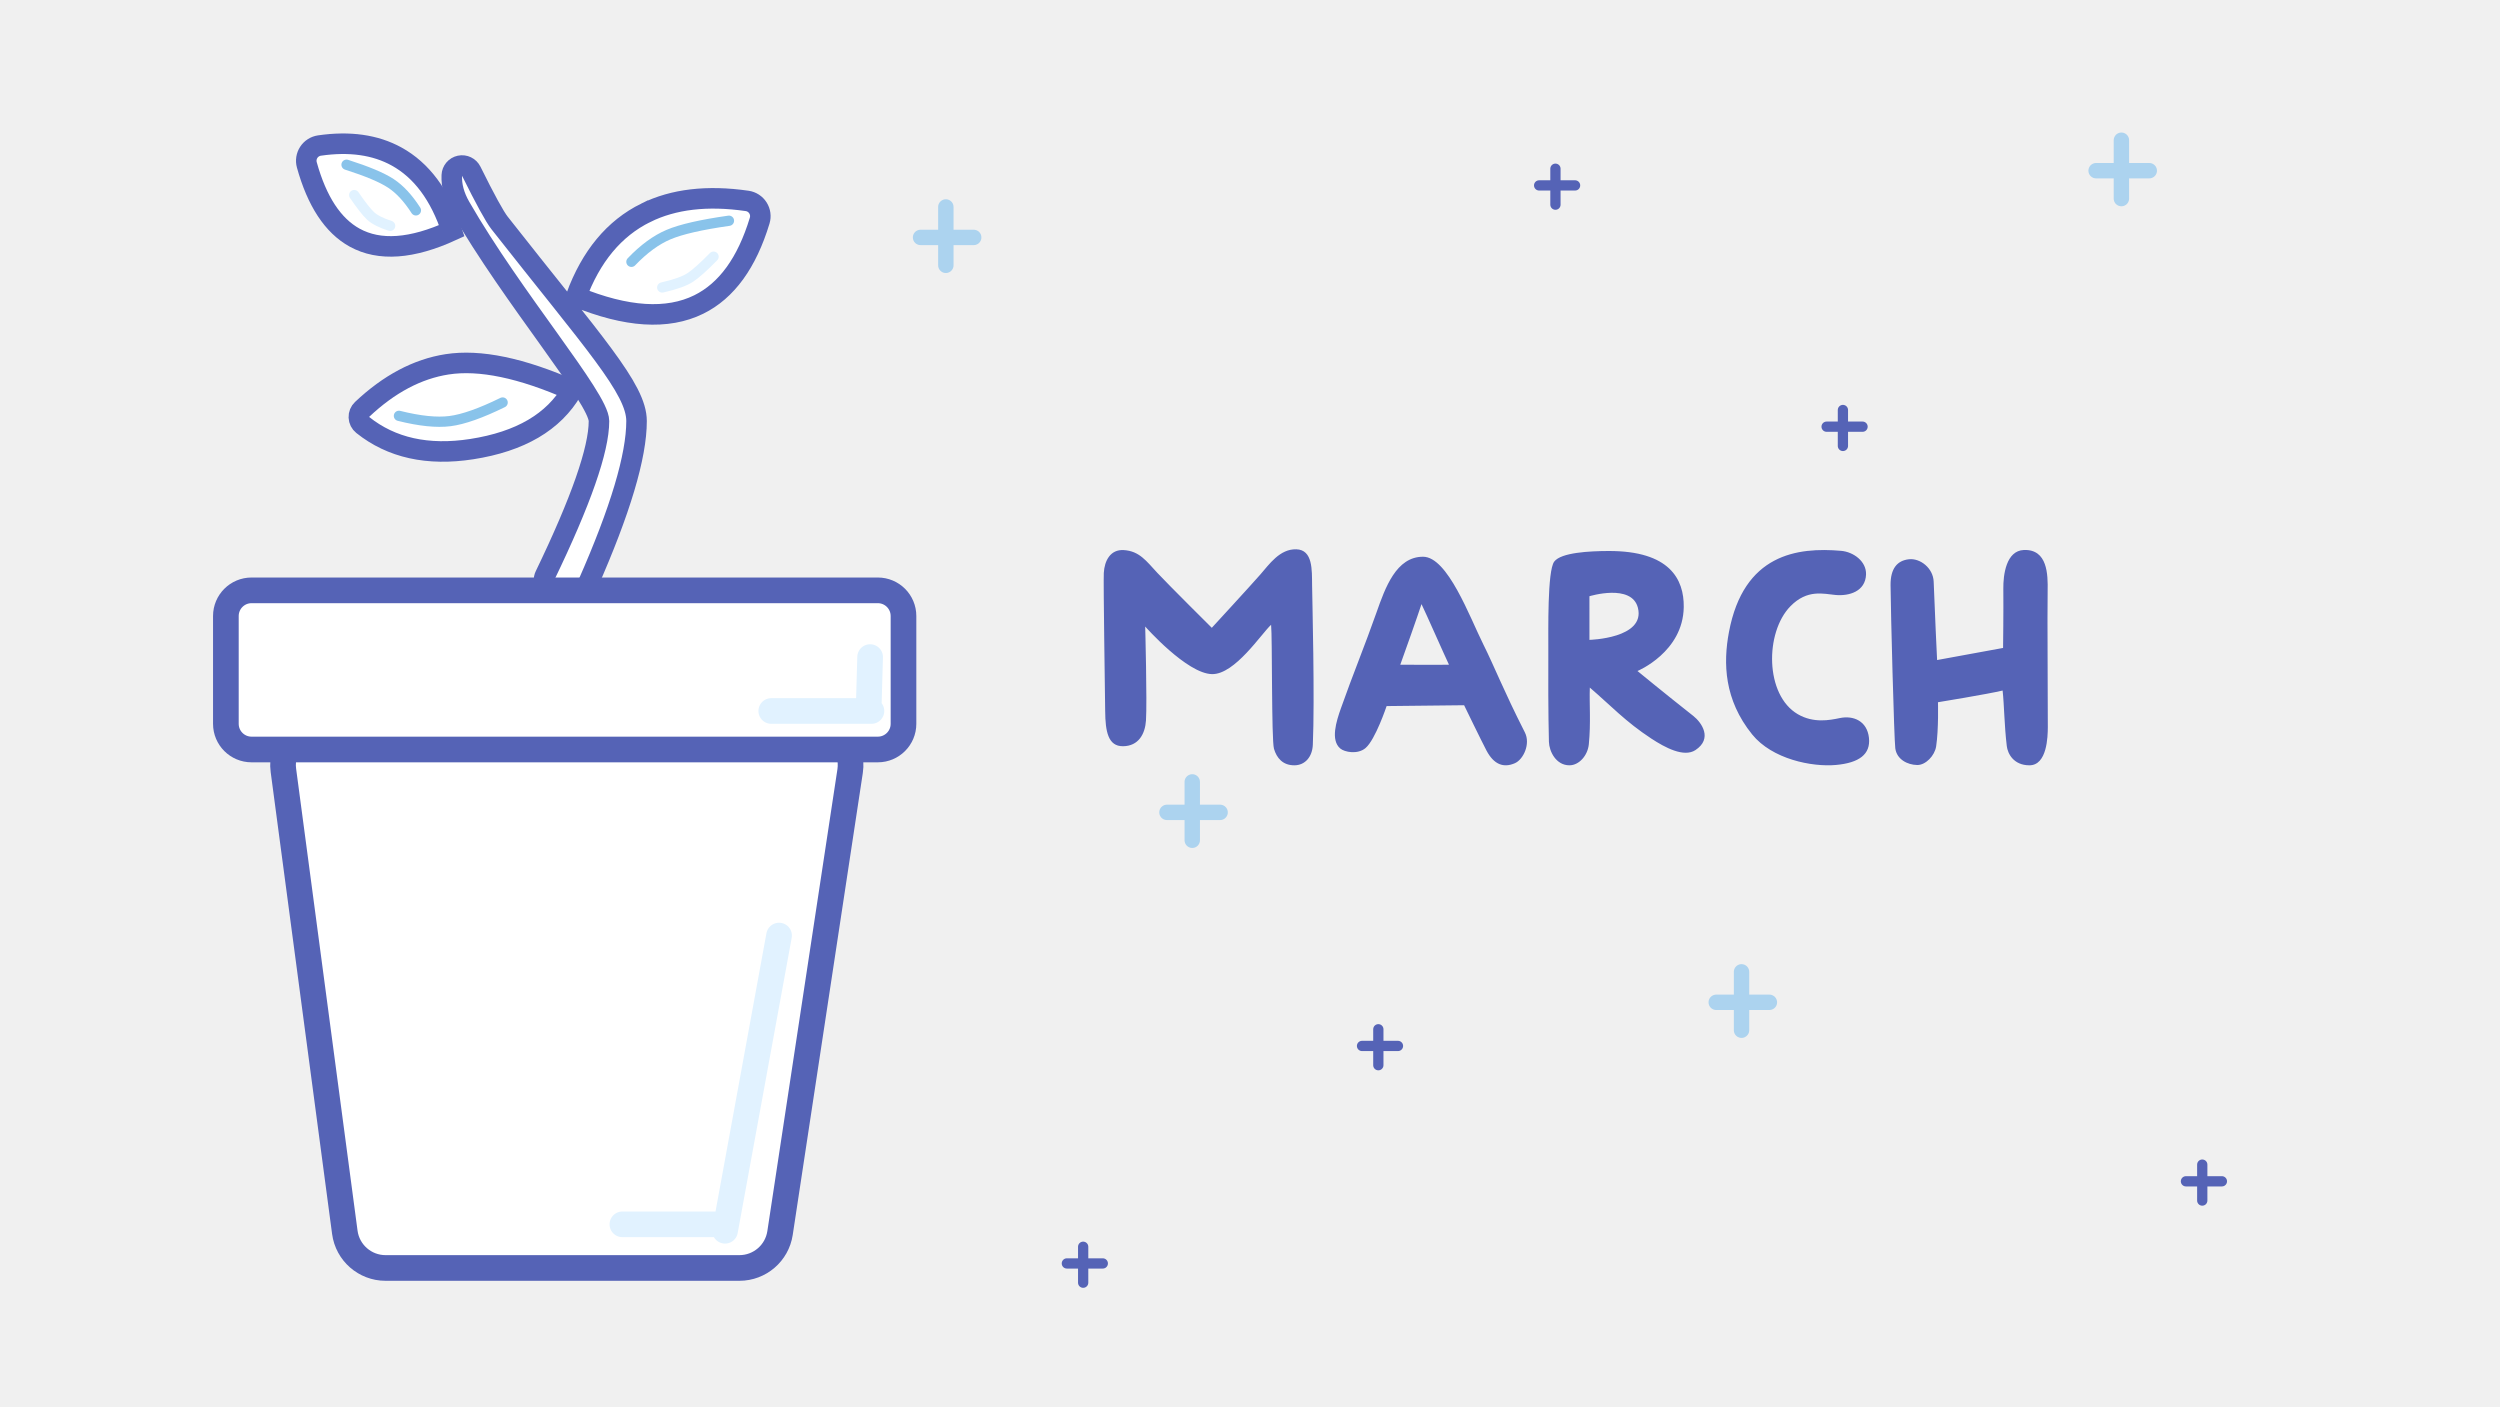
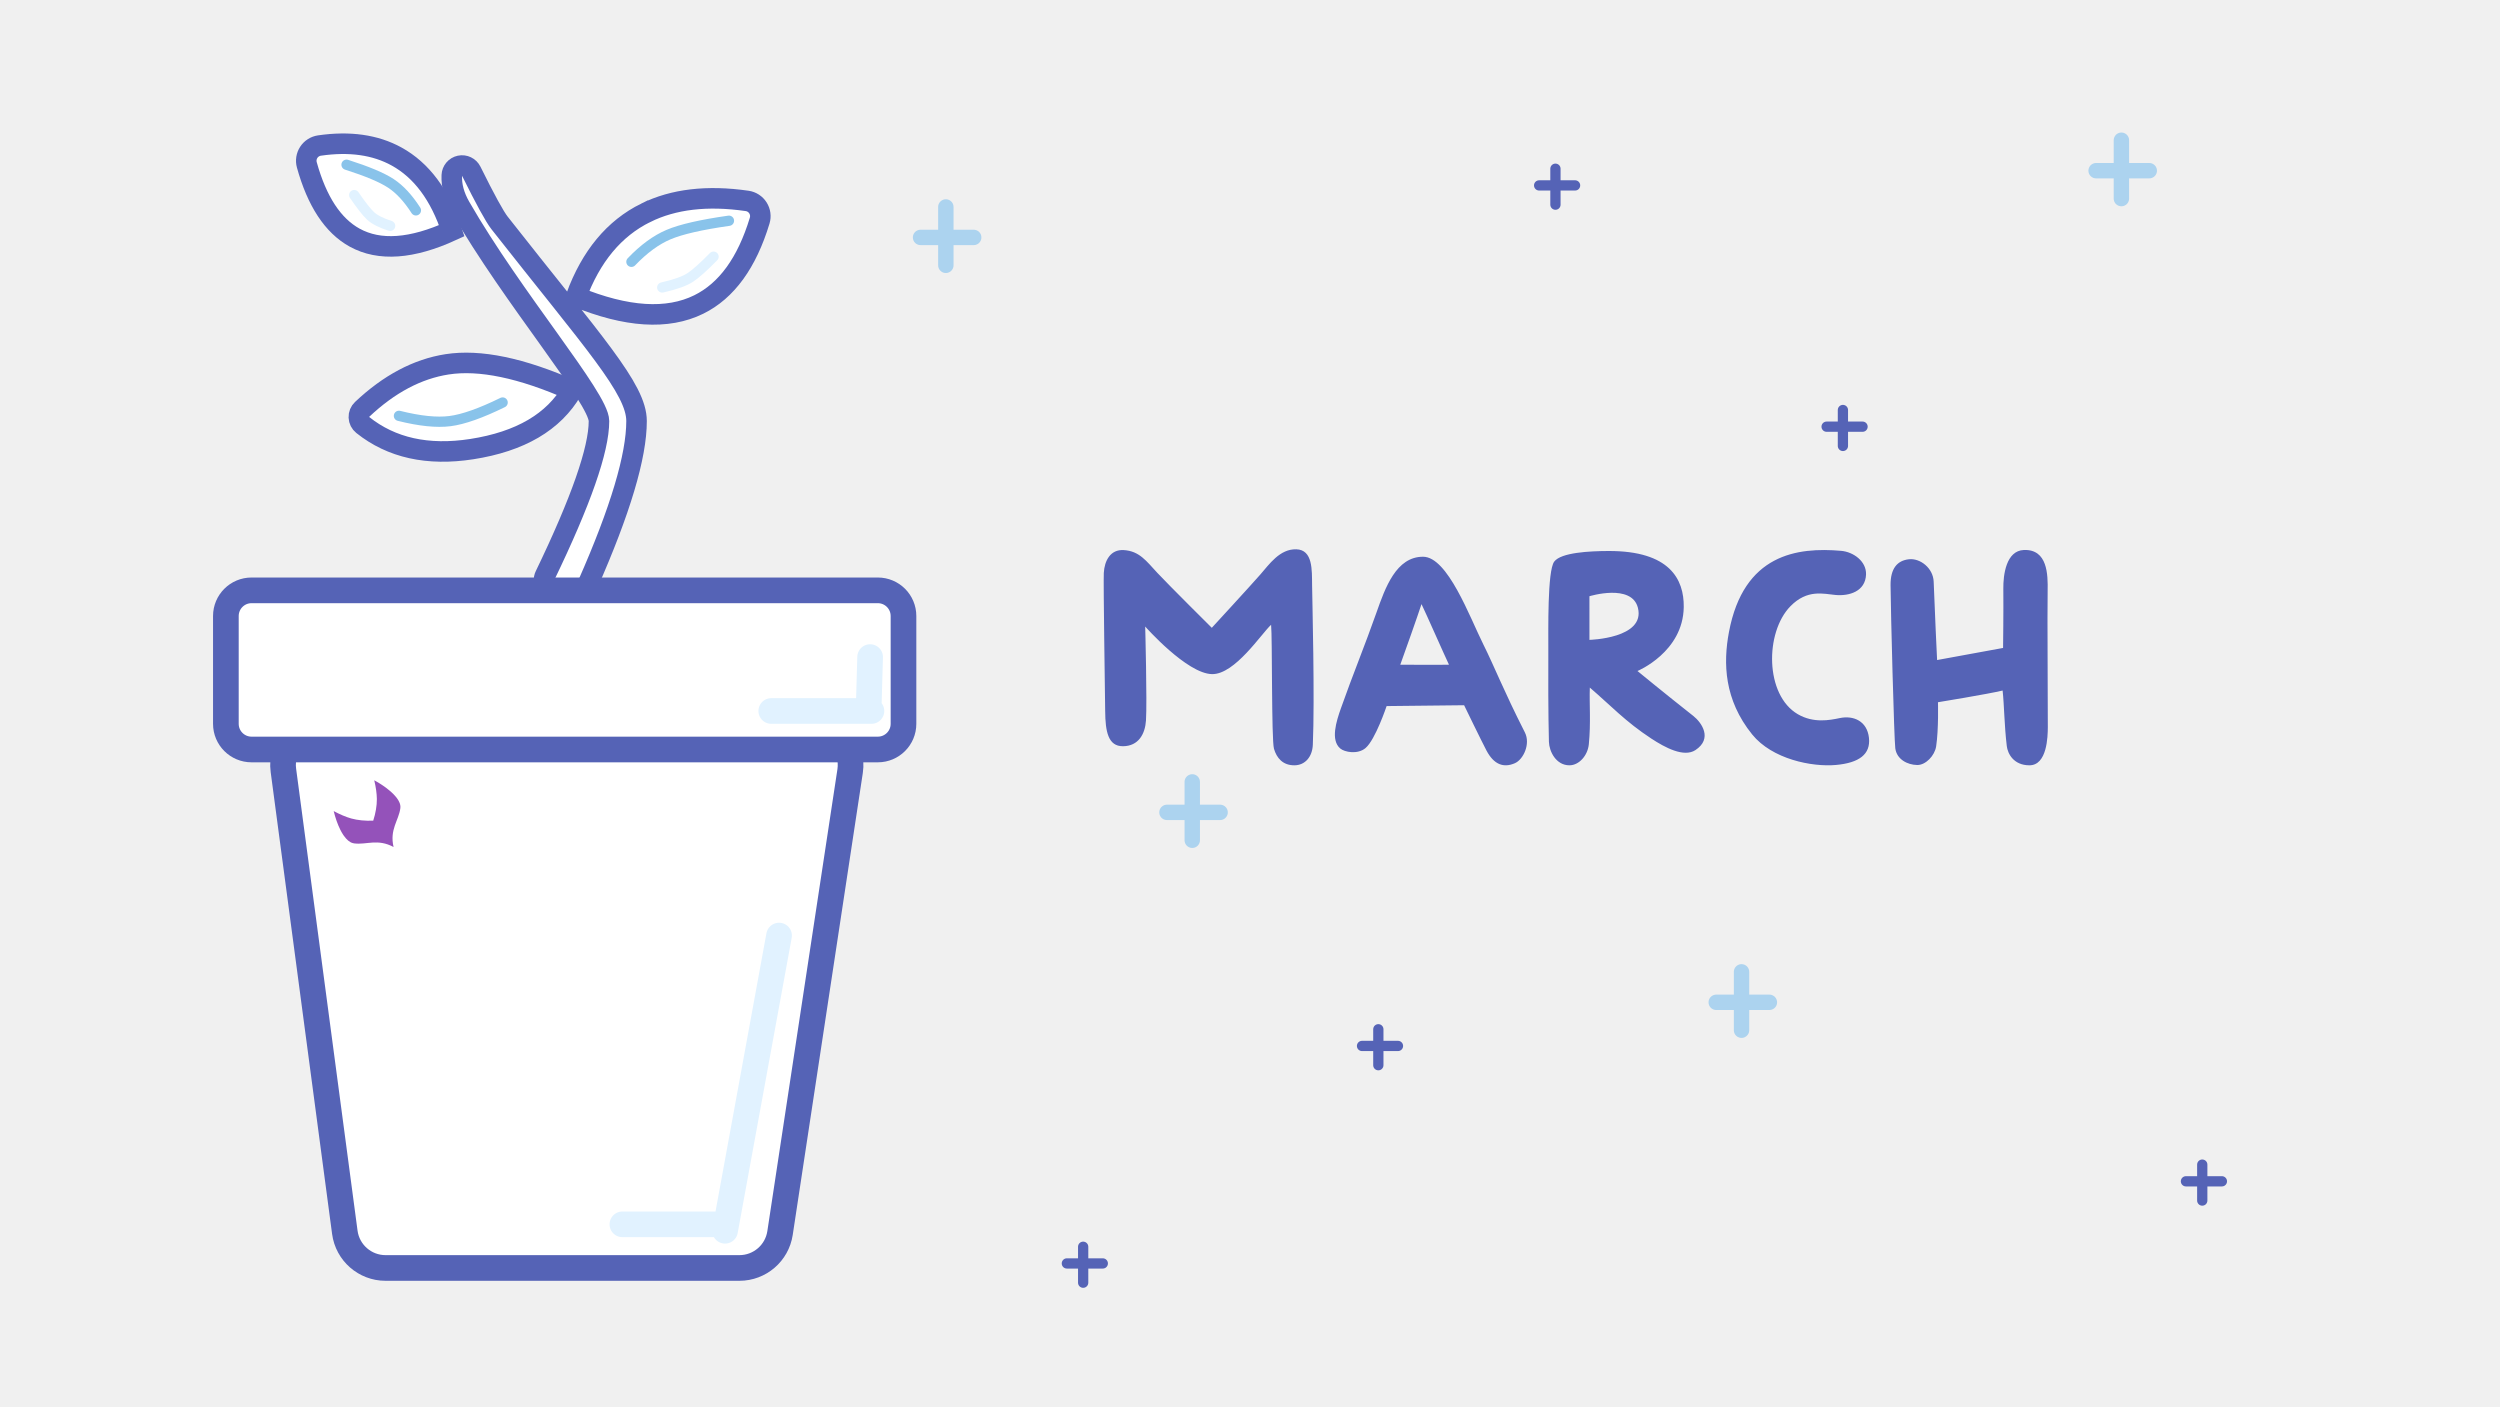
<svg xmlns="http://www.w3.org/2000/svg" width="487" height="274">
  <g fill="none" fill-rule="evenodd">
    <path d="M252.181 149.082c2.03-.02 3.457-1.624 3.559-4.003.389-9.037-.104-27.903-.146-31.167-.036-2.793.178-6.828-3.081-6.91-3.215-.082-5.252 2.914-7.02 4.934-1.998 2.283-9.435 10.36-9.435 10.36s-8.382-8.32-10.609-10.702c-2.13-2.28-3.471-4.253-6.545-4.438-2.599-.157-3.753 2.065-3.884 4.46-.104 1.892.233 23.055.268 26.908.034 3.99.574 6.865 3.472 6.842 3.046-.026 4.308-2.413 4.476-5.017.236-3.648-.151-18.299-.151-18.299s8.117 9.198 13.03 9.269c4.448.065 9.588-7.861 11.495-9.611.25 2.23.055 22.43.56 24.152.529 1.807 1.727 3.245 4.011 3.222zm42.943-.422c1.618-.719 3.063-3.734 1.918-5.992-4.195-8.27-5.907-12.765-8.09-17.138-2.655-5.32-6.937-17.078-11.744-17.078-5.213 0-7.353 5.984-9.079 10.894-2.178 6.197-4.685 12.294-6.924 18.645-.896 2.54-2.044 6.173-.13 7.81.847.725 3.396 1.215 4.927-.077 1.918-1.618 4.11-8.18 4.11-8.18l15.097-.165s3.434 7.084 4.364 8.84c1.442 2.722 3.338 3.424 5.551 2.441zm-22.35-19.175c.917-2.519 3.415-9.587 4.134-11.805.797 1.617 4.333 9.646 5.352 11.803-2.457.06-7.484 0-9.486.002zm32.948 19.597c1.888 0 3.566-1.917 3.781-4.094.418-4.237.084-7.77.193-11.046 4.105 3.515 6.902 6.601 11.978 9.931 2.676 1.755 6.35 3.727 8.598 2.243 3.404-2.247 1.204-5.37-.412-6.646-5.742-4.529-10.882-8.758-10.882-8.758s8.903-3.681 9.016-12.467c.068-5.355-2.688-10.958-14.68-10.91-3.664.014-9.22.282-10.553 2.069-1.359 1.823-1.129 13.552-1.148 17.211-.025 4.67-.025 12.49.116 17.874.05 1.882 1.387 4.593 3.993 4.593zm3.903-24.437l-.002-8.5s8.253-2.536 9.446 2.27c1.48 5.96-9.444 6.23-9.444 6.23zm48.061 24.367c4.439-.412 6.744-2.05 6.385-5.294-.357-3.227-2.974-4.407-5.692-3.836-1.973.414-5.1 1.031-8.172-.76-6.411-3.738-6.414-15.923-1.44-21.018 3.302-3.38 6.466-2.413 8.801-2.202 2.693.244 5.814-.717 5.936-3.981.096-2.58-2.456-4.41-4.85-4.618-8.54-.741-18.993.62-21.855 15.823-1.143 6.073-.937 13.18 4.519 19.937 3.883 4.81 11.626 6.388 16.368 5.949zm37.62.07c3.483.022 3.6-5.601 3.609-7.433.023-4.776-.123-21.727-.034-26.586.057-3.117-.002-8.09-4.616-7.925-3.476.125-4.05 4.859-4.017 7.549.05 4.214-.05 11.534-.05 11.534l-12.851 2.354s-.5-10.363-.667-15.25c-.092-2.668-2.63-4.615-4.807-4.382-2.296.246-3.614 1.804-3.593 5.035.033 4.94.69 30.035.922 31.795.284 2.161 2.381 3.228 4.286 3.251 1.619.02 3.398-1.806 3.673-3.635.506-3.363.355-8.594.355-8.594s9.798-1.6 12.594-2.277c.32 2.954.32 6.67.81 10.805.177 1.495 1.328 3.74 4.386 3.76z" fill="#5563B6" fill-rule="nonzero" />
    <path d="M91.799 33.354c2.73 5.51 4.57 8.869 5.519 10.076C115.653 66.774 124 75.726 124 82.022c0 6.845-3.165 17.44-9.495 31.785a2 2 0 01-1.83 1.193h-4.705a2 2 0 01-1.801-2.87c7.007-14.52 10.511-24.556 10.511-30.108 0-4.456-16.78-23.903-27.009-41.724-1.194-2.08-1.748-4.127-1.662-6.14h0a2 2 0 013.79-.804zM125.8 41.45c5.403-2.667 11.985-3.437 19.745-2.312h0a3 3 0 012.44 3.839c-2.489 8.218-6.443 13.664-11.863 16.337-6.105 3.013-14.071 2.506-23.897-1.52 2.892-7.86 7.417-13.307 13.574-16.345z" stroke="#5563B6" stroke-width="4" fill="#FFF" />
    <path d="M129 56c2.575-.588 4.405-1.244 5.49-1.97 1.085-.724 2.589-2.068 4.51-4.03" stroke="#E1F2FF" stroke-width="2" stroke-linecap="round" />
    <path d="M123 51c2.409-2.518 4.83-4.29 7.264-5.314 2.433-1.025 6.345-1.92 11.736-2.686" stroke="#89C3EA" stroke-width="2" stroke-linecap="round" />
    <path d="M87.094 70.97c6.358-.989 14.475.698 24.352 5.059-3.581 6.172-10.096 9.992-19.546 11.46-8.566 1.331-15.648-.24-21.246-4.711h0a2 2 0 01-.124-3.018c5.26-4.962 10.782-7.892 16.564-8.79z" stroke="#5563B6" stroke-width="4" fill="#FFF" />
    <path d="M77.712 81.006c4.05 1.015 7.37 1.357 9.957 1.024 2.587-.333 6.002-1.54 10.244-3.622" stroke="#89C3EA" stroke-width="2" stroke-linecap="round" />
    <g transform="translate(44 115)" stroke-width="5">
      <path d="M19.134 26h94.56a8 8 0 017.91 9.2l-13.654 90a8 8 0 01-7.909 6.8h-68.94a8 8 0 01-7.93-6.946l-11.967-90A8 8 0 0119.134 26z" stroke="#5563B6" fill="#FFF" />
      <rect stroke="#5563B6" fill="#FFF" width="132" height="31" rx="5" />
      <path stroke="#E1F2FF" stroke-linecap="round" d="M77.244 123.5h19.512M107.761 67.248l-10.522 57.504M106.244 23.5h19.512M125.5 13l-.25 8.775" />
    </g>
    <path d="M77.255 30.487c-4.136-2.28-9.145-2.992-15.026-2.137h0a3 3 0 00-2.458 3.771c1.974 7.112 5.079 11.835 9.312 14.169 4.834 2.664 11.14 2.215 18.917-1.346-2.29-6.95-5.87-11.77-10.745-14.457z" stroke="#5563B6" stroke-width="4" fill="#FFF" />
    <path d="M81.019 40.98c-1.518-2.365-3.142-4.117-4.873-5.256-1.731-1.14-4.612-2.352-8.642-3.637" stroke="#89C3EA" stroke-width="2" stroke-linecap="round" />
    <path d="M76 44c-1.803-.588-3.084-1.244-3.843-1.97-.76-.724-1.812-2.068-3.157-4.03" stroke="#E1F2FF" stroke-width="2" stroke-linecap="round" />
    <path stroke="#ACD3EF" stroke-width="3" stroke-linecap="round" d="M339.25 189.316v11.368M344.676 195.25h-10.352M413.25 27.316v11.368M418.676 33.25h-10.352" />
    <path stroke="#5563B6" stroke-width="2" stroke-linecap="round" d="M268.5 200.5v7M272.324 203.75h-7M429 226.868v7M432.824 230.118h-7M303 32.868v7M306.824 36.118h-7M211 242.868v7M214.824 246.118h-7" />
    <path stroke="#ACD3EF" stroke-width="3" stroke-linecap="round" d="M232.25 152.316v11.368M237.676 158.25h-10.352" />
    <path stroke="#5563B6" stroke-width="2" stroke-linecap="round" d="M359 79.868v7M362.824 83.118h-7" />
    <path stroke="#ACD3EF" stroke-width="3" stroke-linecap="round" d="M184.25 40.316v11.368M189.676 46.25h-10.352" />
+     <path d="M76.428 164.774c.128.111.211.197.24.224.001.006-.001-.004 0 0 0 .001 0 0 0 0-3.119-1.674-5.242-.4-7.653-.7a.848.848 0 00-.114-.025 1.712 1.712 0 01-.161-.032c-.635-.158-1.23-.688-1.764-1.447l-.008-.012c-.046-.062-.089-.128-.132-.193 0 0 0-.002-.002-.003-.078-.12-.156-.248-.232-.378l-.024-.04a4.006 4.006 0 00-.06-.11l-.064-.111-.06-.114-.06-.117c-.015-.026-.029-.055-.043-.084-.538-1.069-.975-2.353-1.288-3.633 0 0-.007-.012 0 0 1.172.634 2.392 1.155 3.42 1.442 1.24.347 2.792.493 4.282.423.457-1.407.72-2.93.707-4.208-.012-1.068-.193-2.361-.51-3.656.097.052.193.106.29.16l.086.05c.068.038.137.076.204.118a20.65 20.65 0 01.38.227c.085.053.17.105.253.16.01.004.018.01.026.015.097.06.193.124.289.188l.022.015c.086.057.17.114.254.172l.052.035.229.162.043.032a15.628 15.628 0 01.261.192c.271.206.53.416.773.628l.01.007c.405.356.764.72 1.06 1.082.042.053.084.106.124.159l.005.005c.037.049.073.097.106.144v.001l.004.006c.037.05.073.102.106.154l.013.021.001.001a4.316 4.316 0 01.14.23c.003.005.004.009.008.013a3.307 3.307 0 01.185.382l.025.065.035.097c.008.023.014.046.021.071.01.03.018.06.026.09l.017.07.019.09.011.07c.004.03.007.062.012.092l.005.063.003.104v.05c0 .052-.005.103-.01.153a.944.944 0 00-.006.092c-.327 2.393-2.115 4.118-1.317 7.532" fill="#9452BA" />
  </g>
</svg>
